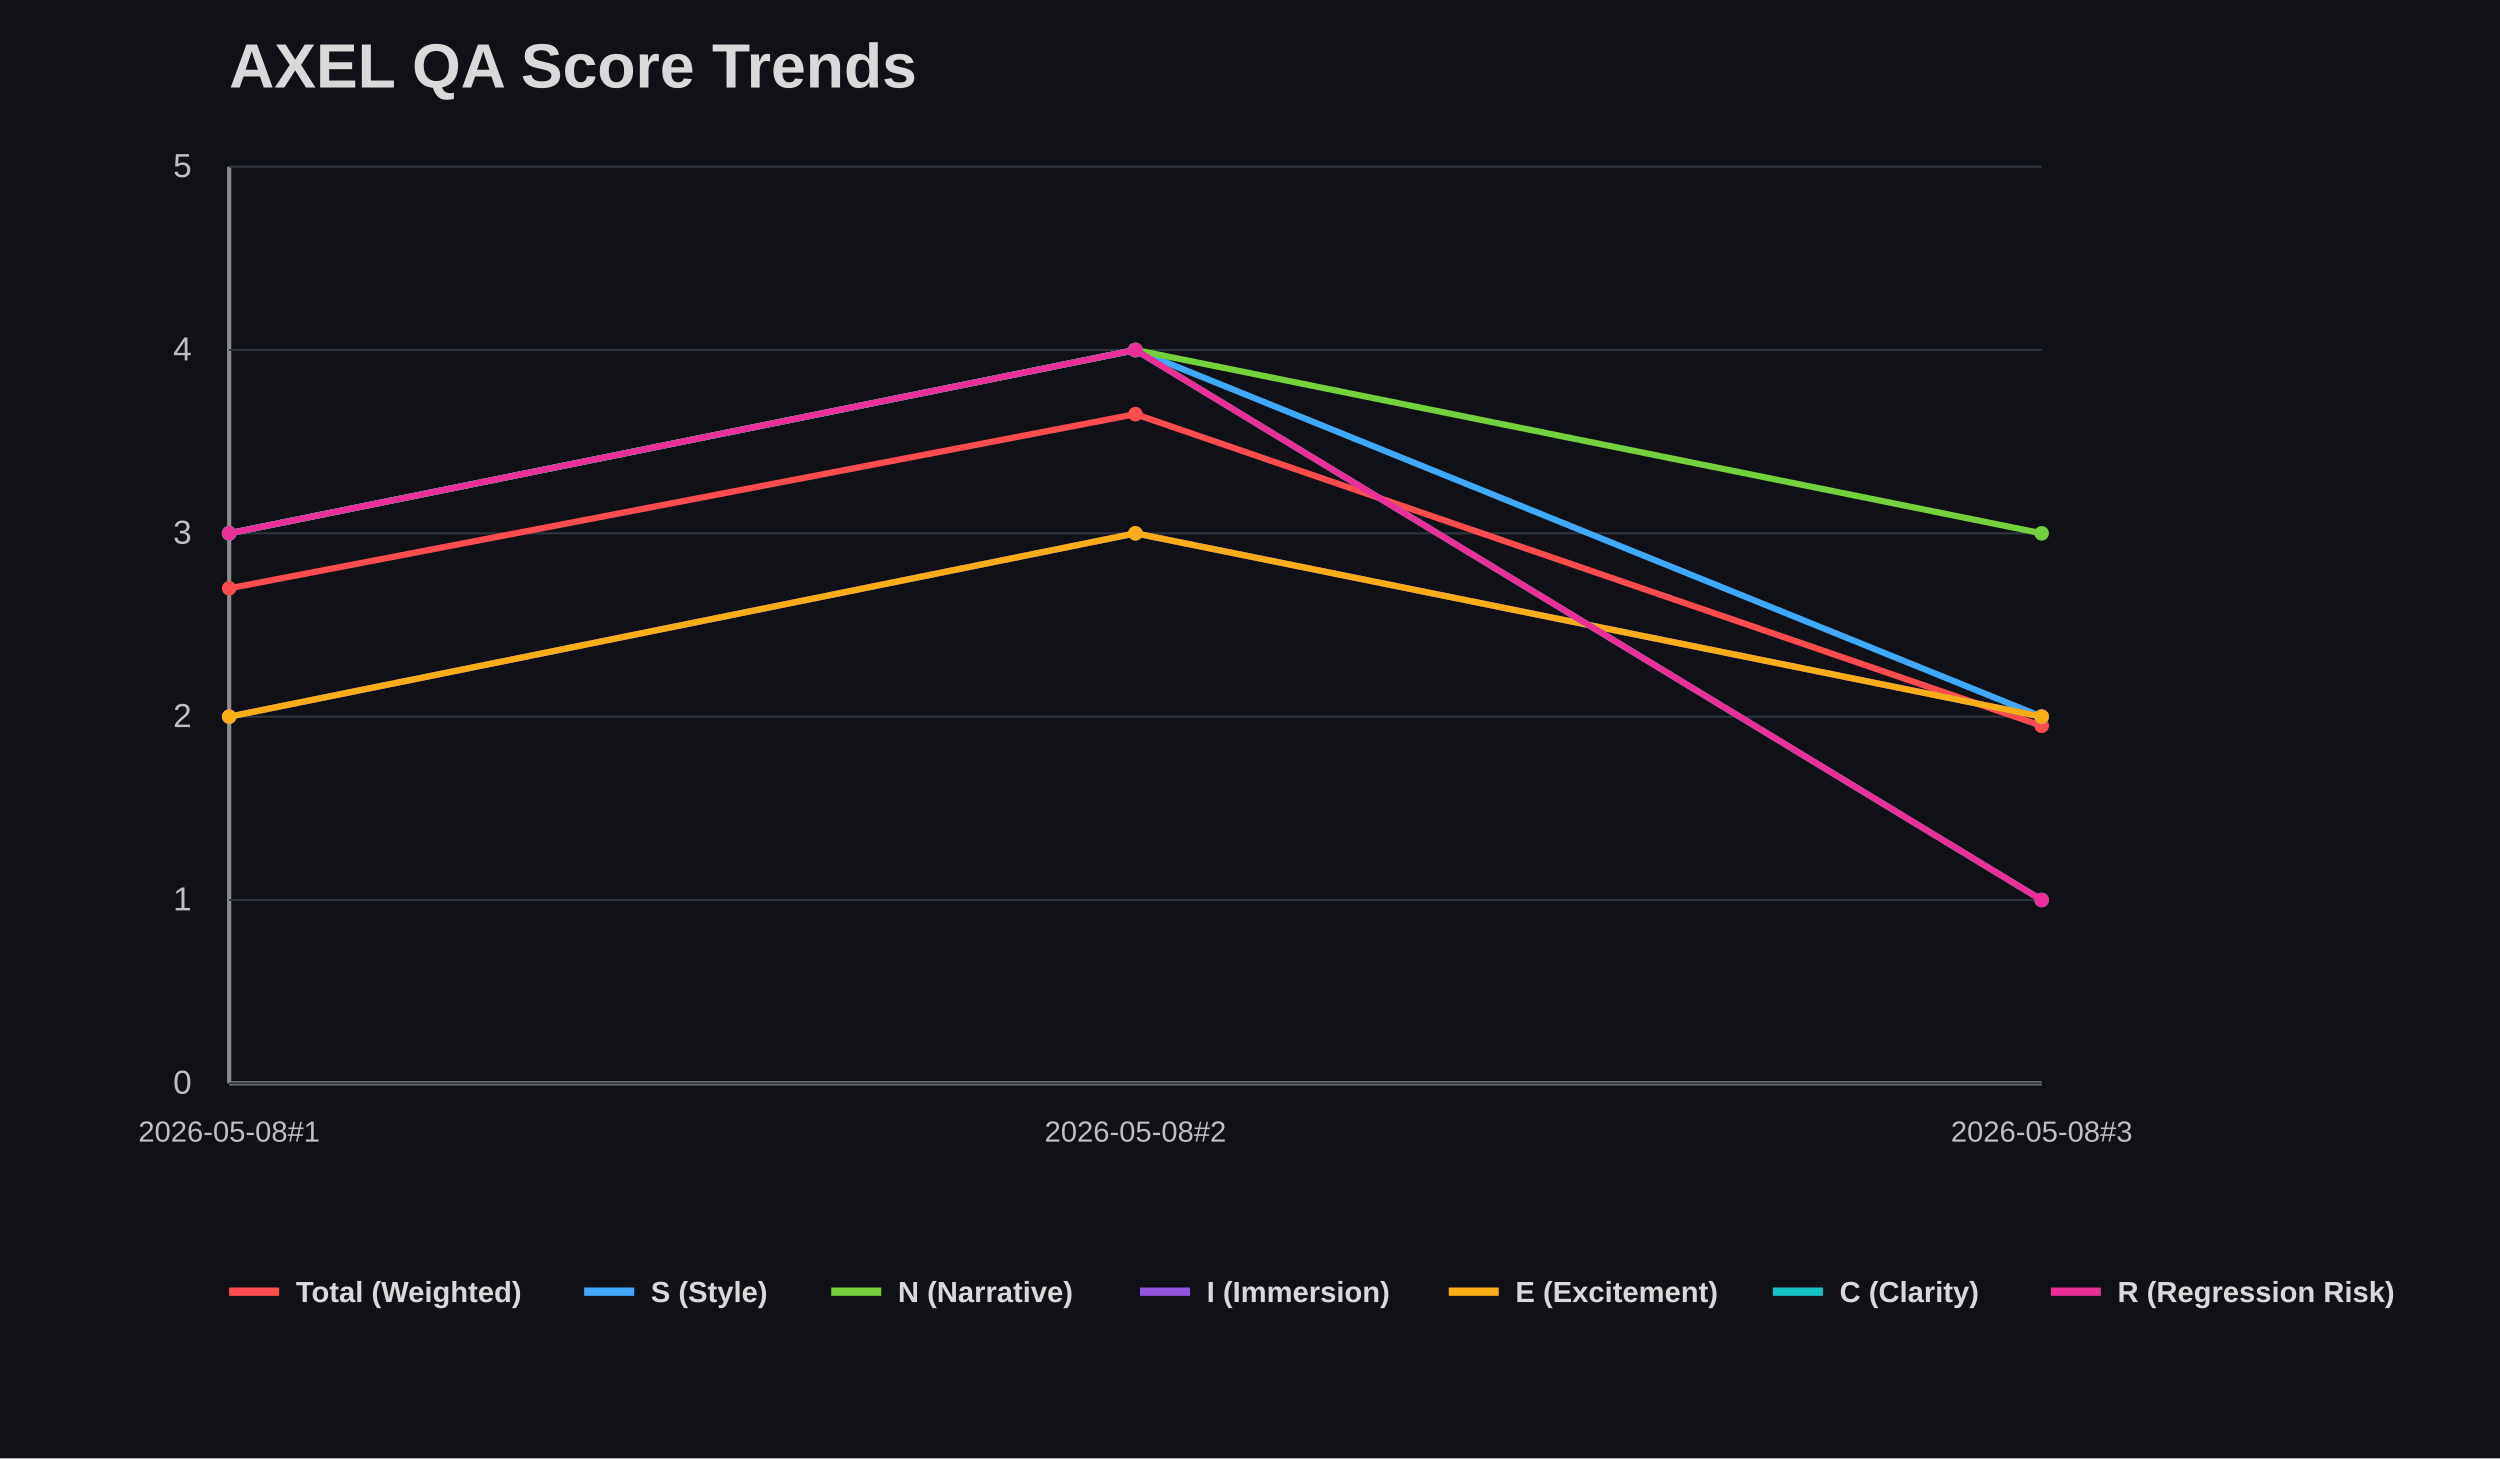
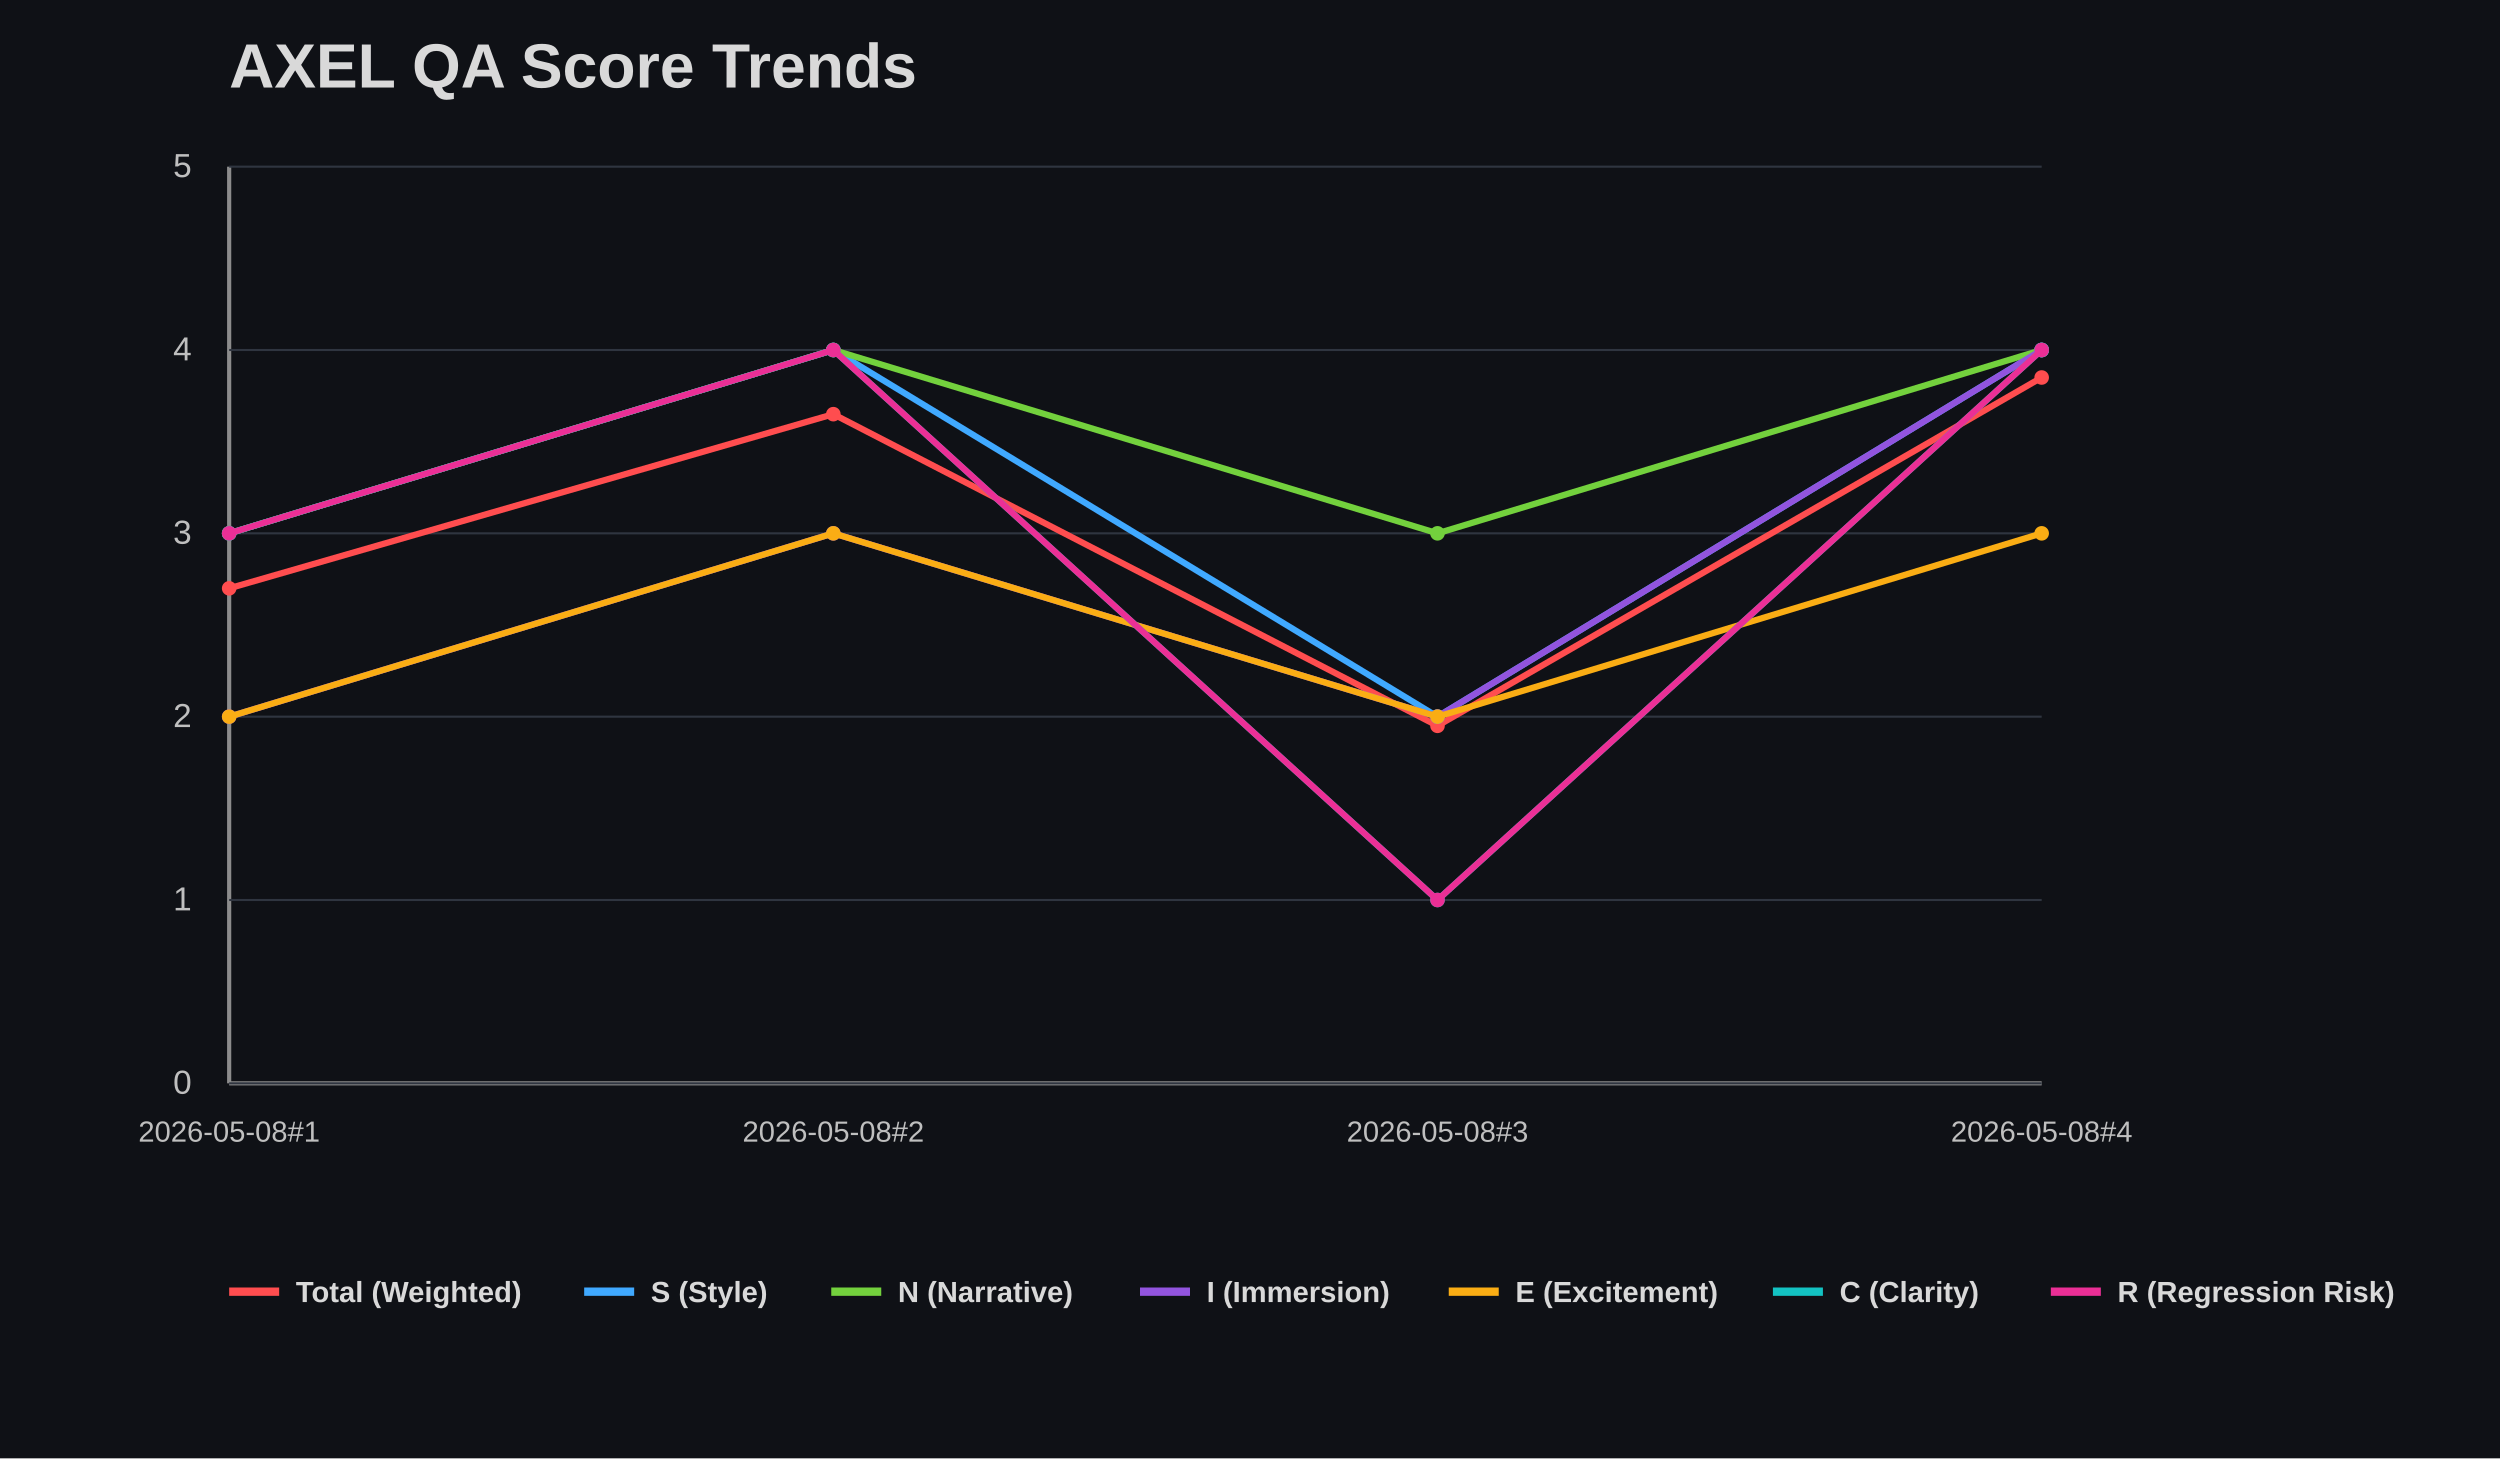
<svg xmlns="http://www.w3.org/2000/svg" width="1200" height="700" viewBox="0 0 1200 700">
  <rect x="0" y="0" width="100%" height="100%" fill="#0f1116" />
  <text x="110" y="42" fill="#d9d9d9" font-family="Segoe UI, Arial, sans-serif" font-size="30" font-weight="600">AXEL QA Score Trends</text>
  <line x1="110" y1="80" x2="110" y2="520" stroke="#8c8c8c" stroke-width="2" />
  <line x1="110" y1="520" x2="980" y2="520" stroke="#8c8c8c" stroke-width="2" />
  <line x1="110" y1="520.00" x2="980" y2="520.00" stroke="#2f3540" stroke-width="1" />
  <text x="92" y="525.00" text-anchor="end" fill="#bfbfbf" font-family="Segoe UI, Arial, sans-serif" font-size="16">0</text>
  <line x1="110" y1="432.00" x2="980" y2="432.00" stroke="#2f3540" stroke-width="1" />
  <text x="92" y="437.00" text-anchor="end" fill="#bfbfbf" font-family="Segoe UI, Arial, sans-serif" font-size="16">1</text>
  <line x1="110" y1="344.00" x2="980" y2="344.00" stroke="#2f3540" stroke-width="1" />
  <text x="92" y="349.00" text-anchor="end" fill="#bfbfbf" font-family="Segoe UI, Arial, sans-serif" font-size="16">2</text>
  <line x1="110" y1="256.00" x2="980" y2="256.00" stroke="#2f3540" stroke-width="1" />
  <text x="92" y="261.00" text-anchor="end" fill="#bfbfbf" font-family="Segoe UI, Arial, sans-serif" font-size="16">3</text>
  <line x1="110" y1="168.00" x2="980" y2="168.00" stroke="#2f3540" stroke-width="1" />
  <text x="92" y="173.00" text-anchor="end" fill="#bfbfbf" font-family="Segoe UI, Arial, sans-serif" font-size="16">4</text>
  <line x1="110" y1="80.00" x2="980" y2="80.00" stroke="#2f3540" stroke-width="1" />
  <text x="92" y="85.00" text-anchor="end" fill="#bfbfbf" font-family="Segoe UI, Arial, sans-serif" font-size="16">5</text>
  <text x="110.00" y="548" text-anchor="middle" fill="#bfbfbf" font-family="Segoe UI, Arial, sans-serif" font-size="14">2026-05-08#1</text>
-   <text x="545.00" y="548" text-anchor="middle" fill="#bfbfbf" font-family="Segoe UI, Arial, sans-serif" font-size="14">2026-05-08#2</text>
-   <text x="980.00" y="548" text-anchor="middle" fill="#bfbfbf" font-family="Segoe UI, Arial, sans-serif" font-size="14">2026-05-08#3</text>
-   <polyline points="110.00,282.40 545.00,198.80 980.00,348.40" fill="none" stroke="#ff4d4f" stroke-width="3" />
+   <text x="400.00" y="548" text-anchor="middle" fill="#bfbfbf" font-family="Segoe UI, Arial, sans-serif" font-size="14">2026-05-08#2</text>
+   <text x="690.00" y="548" text-anchor="middle" fill="#bfbfbf" font-family="Segoe UI, Arial, sans-serif" font-size="14">2026-05-08#3</text>
+   <text x="980.00" y="548" text-anchor="middle" fill="#bfbfbf" font-family="Segoe UI, Arial, sans-serif" font-size="14">2026-05-08#4</text>
+   <polyline points="110.00,282.40 400.00,198.80 690.00,348.40 980.00,181.20" fill="none" stroke="#ff4d4f" stroke-width="3" />
  <circle cx="110.00" cy="282.40" r="3.5" fill="#ff4d4f" />
-   <circle cx="545.00" cy="198.80" r="3.5" fill="#ff4d4f" />
-   <circle cx="980.00" cy="348.40" r="3.5" fill="#ff4d4f" />
-   <polyline points="110.00,256.00 545.00,168.00 980.00,344.00" fill="none" stroke="#40a9ff" stroke-width="3" />
+   <circle cx="400.00" cy="198.80" r="3.5" fill="#ff4d4f" />
+   <circle cx="690.00" cy="348.40" r="3.5" fill="#ff4d4f" />
+   <circle cx="980.00" cy="181.20" r="3.5" fill="#ff4d4f" />
+   <polyline points="110.00,256.00 400.00,168.00 690.00,344.00 980.00,168.00" fill="none" stroke="#40a9ff" stroke-width="3" />
  <circle cx="110.00" cy="256.00" r="3.5" fill="#40a9ff" />
-   <circle cx="545.00" cy="168.00" r="3.5" fill="#40a9ff" />
-   <circle cx="980.00" cy="344.00" r="3.5" fill="#40a9ff" />
-   <polyline points="110.00,256.00 545.00,168.00 980.00,256.00" fill="none" stroke="#73d13d" stroke-width="3" />
+   <circle cx="400.00" cy="168.00" r="3.5" fill="#40a9ff" />
+   <circle cx="690.00" cy="344.00" r="3.5" fill="#40a9ff" />
+   <circle cx="980.00" cy="168.00" r="3.5" fill="#40a9ff" />
+   <polyline points="110.00,256.00 400.00,168.00 690.00,256.00 980.00,168.00" fill="none" stroke="#73d13d" stroke-width="3" />
  <circle cx="110.00" cy="256.00" r="3.5" fill="#73d13d" />
-   <circle cx="545.00" cy="168.00" r="3.5" fill="#73d13d" />
-   <circle cx="980.00" cy="256.00" r="3.5" fill="#73d13d" />
-   <polyline points="110.00,344.00 545.00,256.00 980.00,344.00" fill="none" stroke="#9254de" stroke-width="3" />
+   <circle cx="400.00" cy="168.00" r="3.5" fill="#73d13d" />
+   <circle cx="690.00" cy="256.00" r="3.5" fill="#73d13d" />
+   <circle cx="980.00" cy="168.00" r="3.5" fill="#73d13d" />
+   <polyline points="110.00,344.00 400.00,256.00 690.00,344.00 980.00,168.00" fill="none" stroke="#9254de" stroke-width="3" />
  <circle cx="110.00" cy="344.00" r="3.5" fill="#9254de" />
-   <circle cx="545.00" cy="256.00" r="3.5" fill="#9254de" />
-   <circle cx="980.00" cy="344.00" r="3.5" fill="#9254de" />
-   <polyline points="110.00,344.00 545.00,256.00 980.00,344.00" fill="none" stroke="#faad14" stroke-width="3" />
+   <circle cx="400.00" cy="256.00" r="3.5" fill="#9254de" />
+   <circle cx="690.00" cy="344.00" r="3.5" fill="#9254de" />
+   <circle cx="980.00" cy="168.00" r="3.5" fill="#9254de" />
+   <polyline points="110.00,344.00 400.00,256.00 690.00,344.00 980.00,256.00" fill="none" stroke="#faad14" stroke-width="3" />
  <circle cx="110.00" cy="344.00" r="3.5" fill="#faad14" />
-   <circle cx="545.00" cy="256.00" r="3.5" fill="#faad14" />
-   <circle cx="980.00" cy="344.00" r="3.5" fill="#faad14" />
-   <polyline points="110.00,256.00 545.00,168.00 980.00,432.00" fill="none" stroke="#13c2c2" stroke-width="3" />
+   <circle cx="400.00" cy="256.00" r="3.5" fill="#faad14" />
+   <circle cx="690.00" cy="344.00" r="3.5" fill="#faad14" />
+   <circle cx="980.00" cy="256.00" r="3.5" fill="#faad14" />
+   <polyline points="110.00,256.00 400.00,168.00 690.00,432.00 980.00,168.00" fill="none" stroke="#13c2c2" stroke-width="3" />
  <circle cx="110.00" cy="256.00" r="3.5" fill="#13c2c2" />
-   <circle cx="545.00" cy="168.00" r="3.5" fill="#13c2c2" />
-   <circle cx="980.00" cy="432.00" r="3.5" fill="#13c2c2" />
-   <polyline points="110.00,256.00 545.00,168.00 980.00,432.00" fill="none" stroke="#eb2f96" stroke-width="3" />
+   <circle cx="400.00" cy="168.00" r="3.5" fill="#13c2c2" />
+   <circle cx="690.00" cy="432.00" r="3.5" fill="#13c2c2" />
+   <circle cx="980.00" cy="168.00" r="3.5" fill="#13c2c2" />
+   <polyline points="110.00,256.00 400.00,168.00 690.00,432.00 980.00,168.00" fill="none" stroke="#eb2f96" stroke-width="3" />
  <circle cx="110.00" cy="256.00" r="3.5" fill="#eb2f96" />
-   <circle cx="545.00" cy="168.00" r="3.5" fill="#eb2f96" />
-   <circle cx="980.00" cy="432.00" r="3.5" fill="#eb2f96" />
+   <circle cx="400.00" cy="168.00" r="3.5" fill="#eb2f96" />
+   <circle cx="690.00" cy="432.00" r="3.5" fill="#eb2f96" />
+   <circle cx="980.00" cy="168.00" r="3.5" fill="#eb2f96" />
  <line x1="110.00" y1="620" x2="134.00" y2="620" stroke="#ff4d4f" stroke-width="4" />
  <text x="142.00" y="625" fill="#d9d9d9" font-family="Segoe UI, Arial, sans-serif" font-size="14" font-weight="600">Total (Weighted)</text>
  <line x1="280.40" y1="620" x2="304.40" y2="620" stroke="#40a9ff" stroke-width="4" />
  <text x="312.40" y="625" fill="#d9d9d9" font-family="Segoe UI, Arial, sans-serif" font-size="14" font-weight="600">S (Style)</text>
  <line x1="399.00" y1="620" x2="423.00" y2="620" stroke="#73d13d" stroke-width="4" />
  <text x="431.00" y="625" fill="#d9d9d9" font-family="Segoe UI, Arial, sans-serif" font-size="14" font-weight="600">N (Narrative)</text>
  <line x1="547.20" y1="620" x2="571.20" y2="620" stroke="#9254de" stroke-width="4" />
  <text x="579.20" y="625" fill="#d9d9d9" font-family="Segoe UI, Arial, sans-serif" font-size="14" font-weight="600">I (Immersion)</text>
  <line x1="695.40" y1="620" x2="719.40" y2="620" stroke="#faad14" stroke-width="4" />
  <text x="727.40" y="625" fill="#d9d9d9" font-family="Segoe UI, Arial, sans-serif" font-size="14" font-weight="600">E (Excitement)</text>
  <line x1="851.00" y1="620" x2="875.00" y2="620" stroke="#13c2c2" stroke-width="4" />
  <text x="883.00" y="625" fill="#d9d9d9" font-family="Segoe UI, Arial, sans-serif" font-size="14" font-weight="600">C (Clarity)</text>
  <line x1="984.40" y1="620" x2="1008.40" y2="620" stroke="#eb2f96" stroke-width="4" />
  <text x="1016.40" y="625" fill="#d9d9d9" font-family="Segoe UI, Arial, sans-serif" font-size="14" font-weight="600">R (Regression Risk)</text>
</svg>
